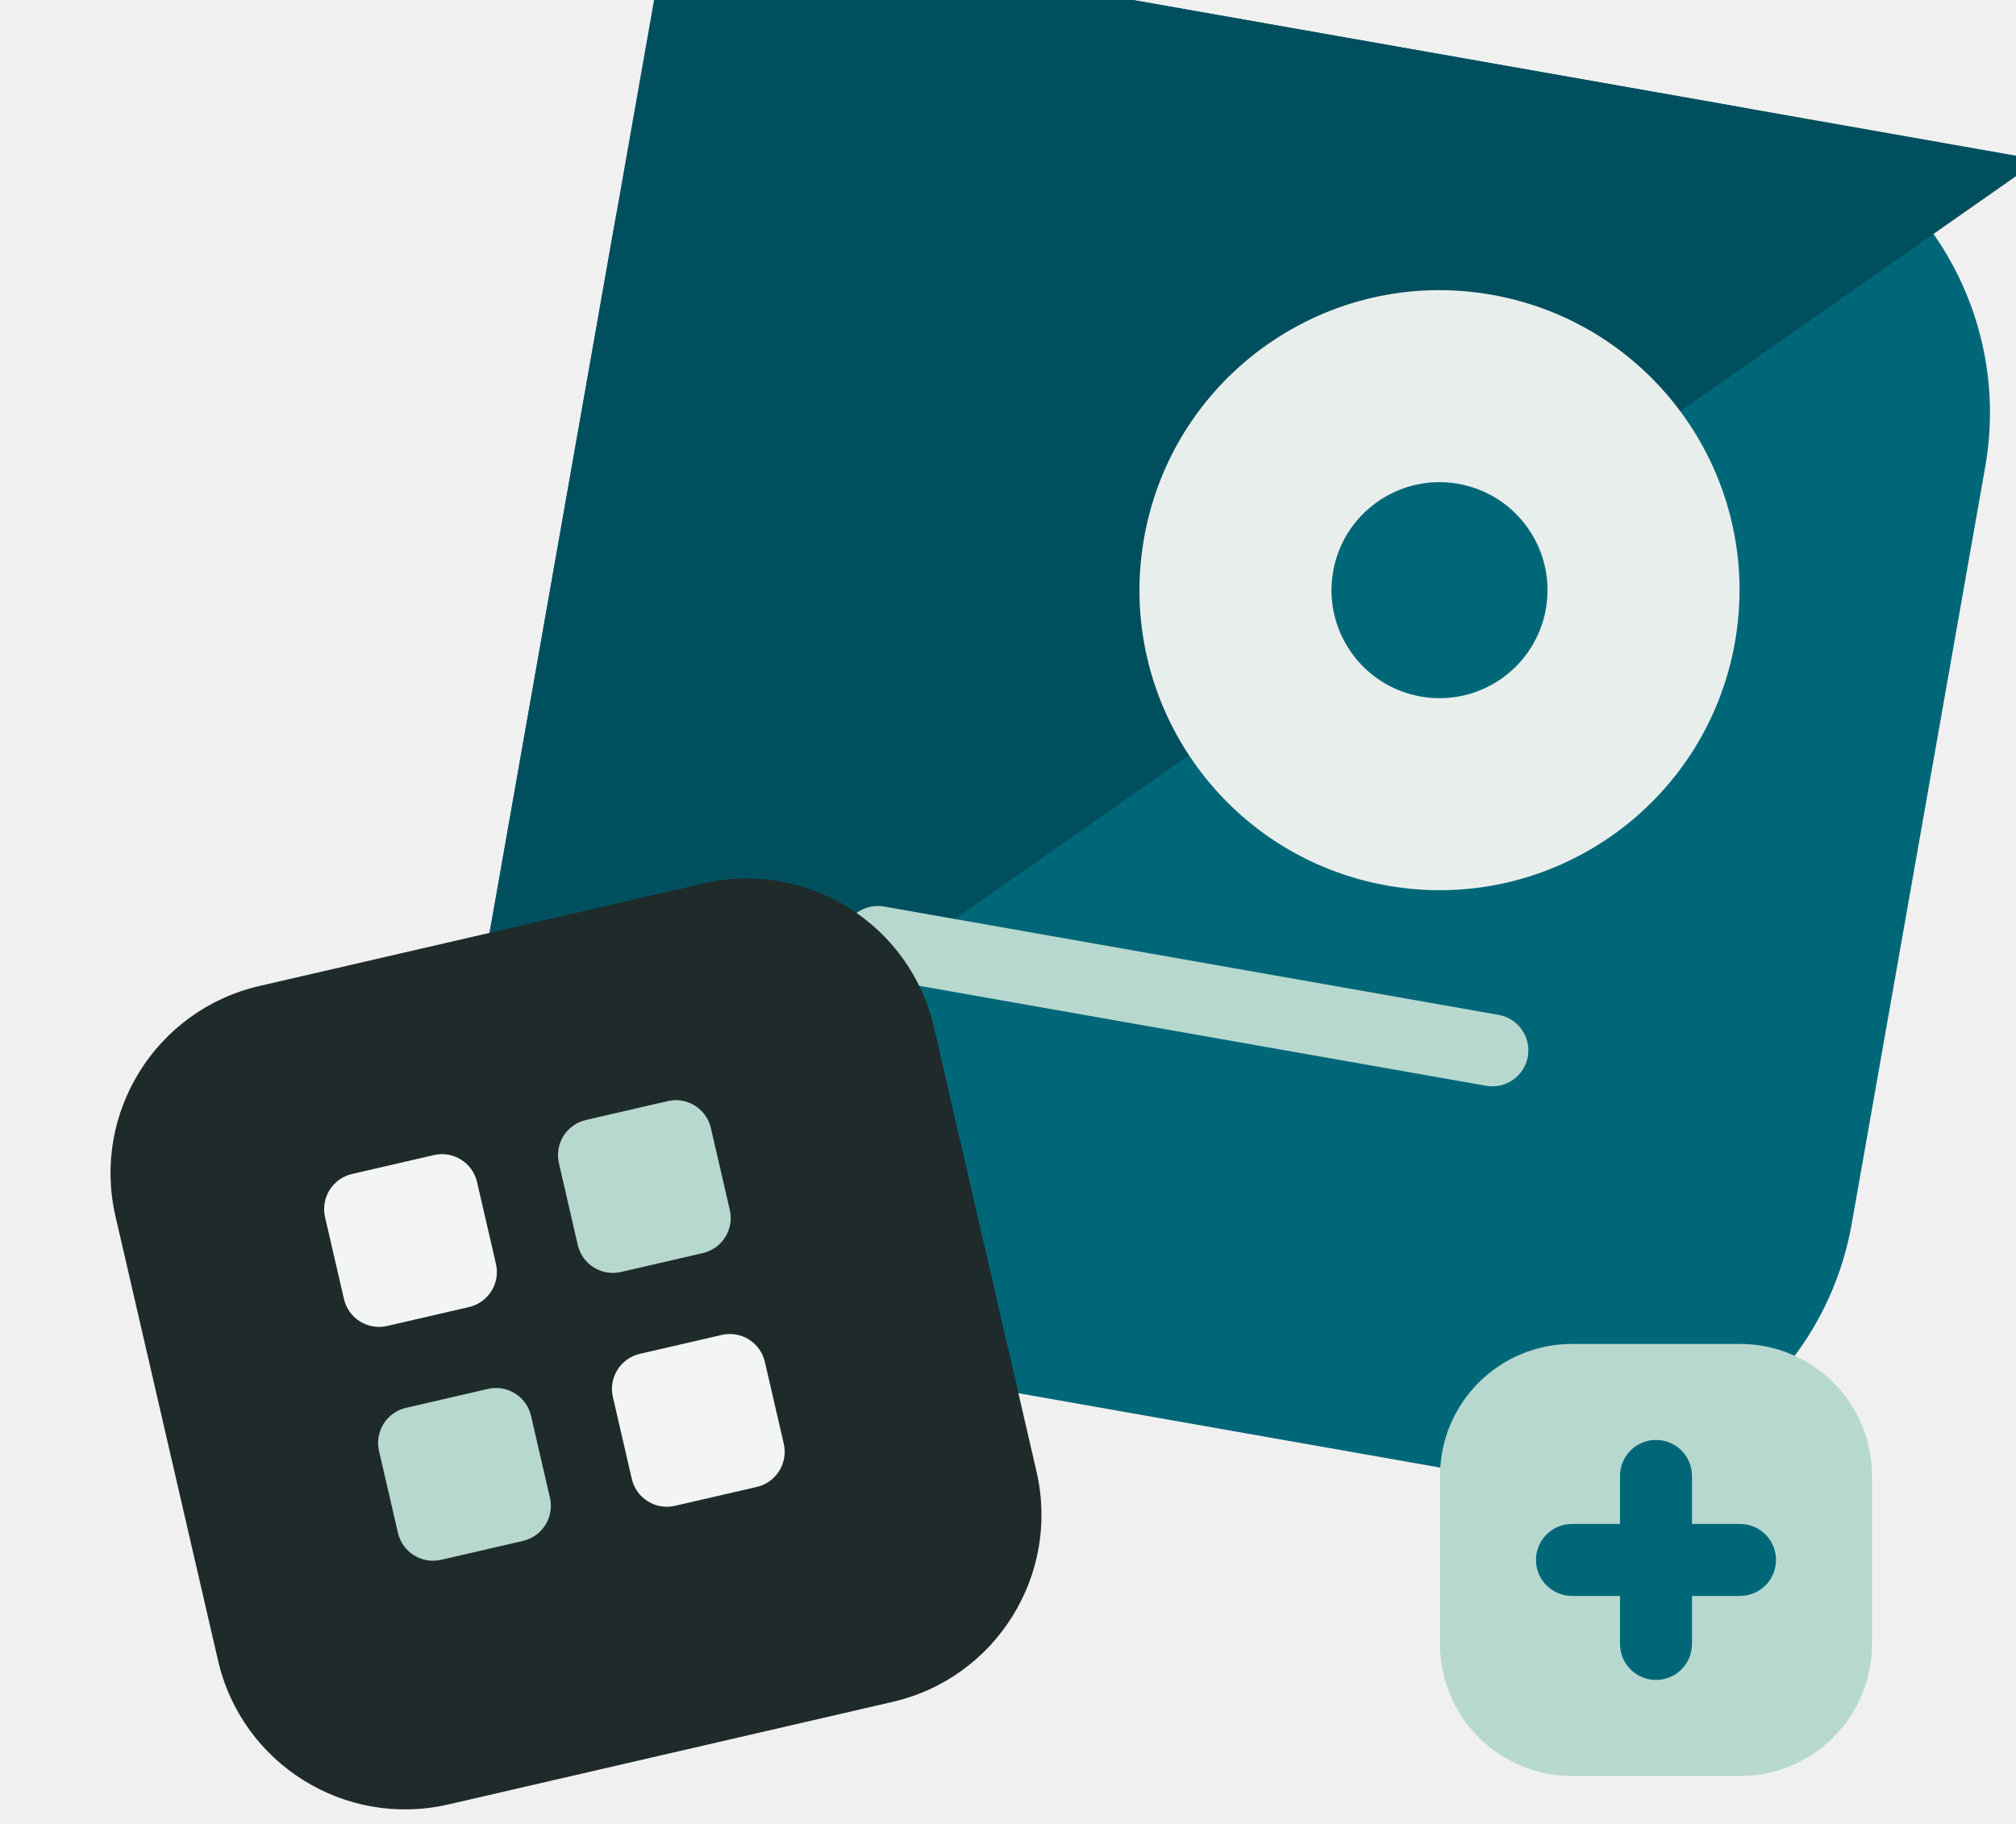
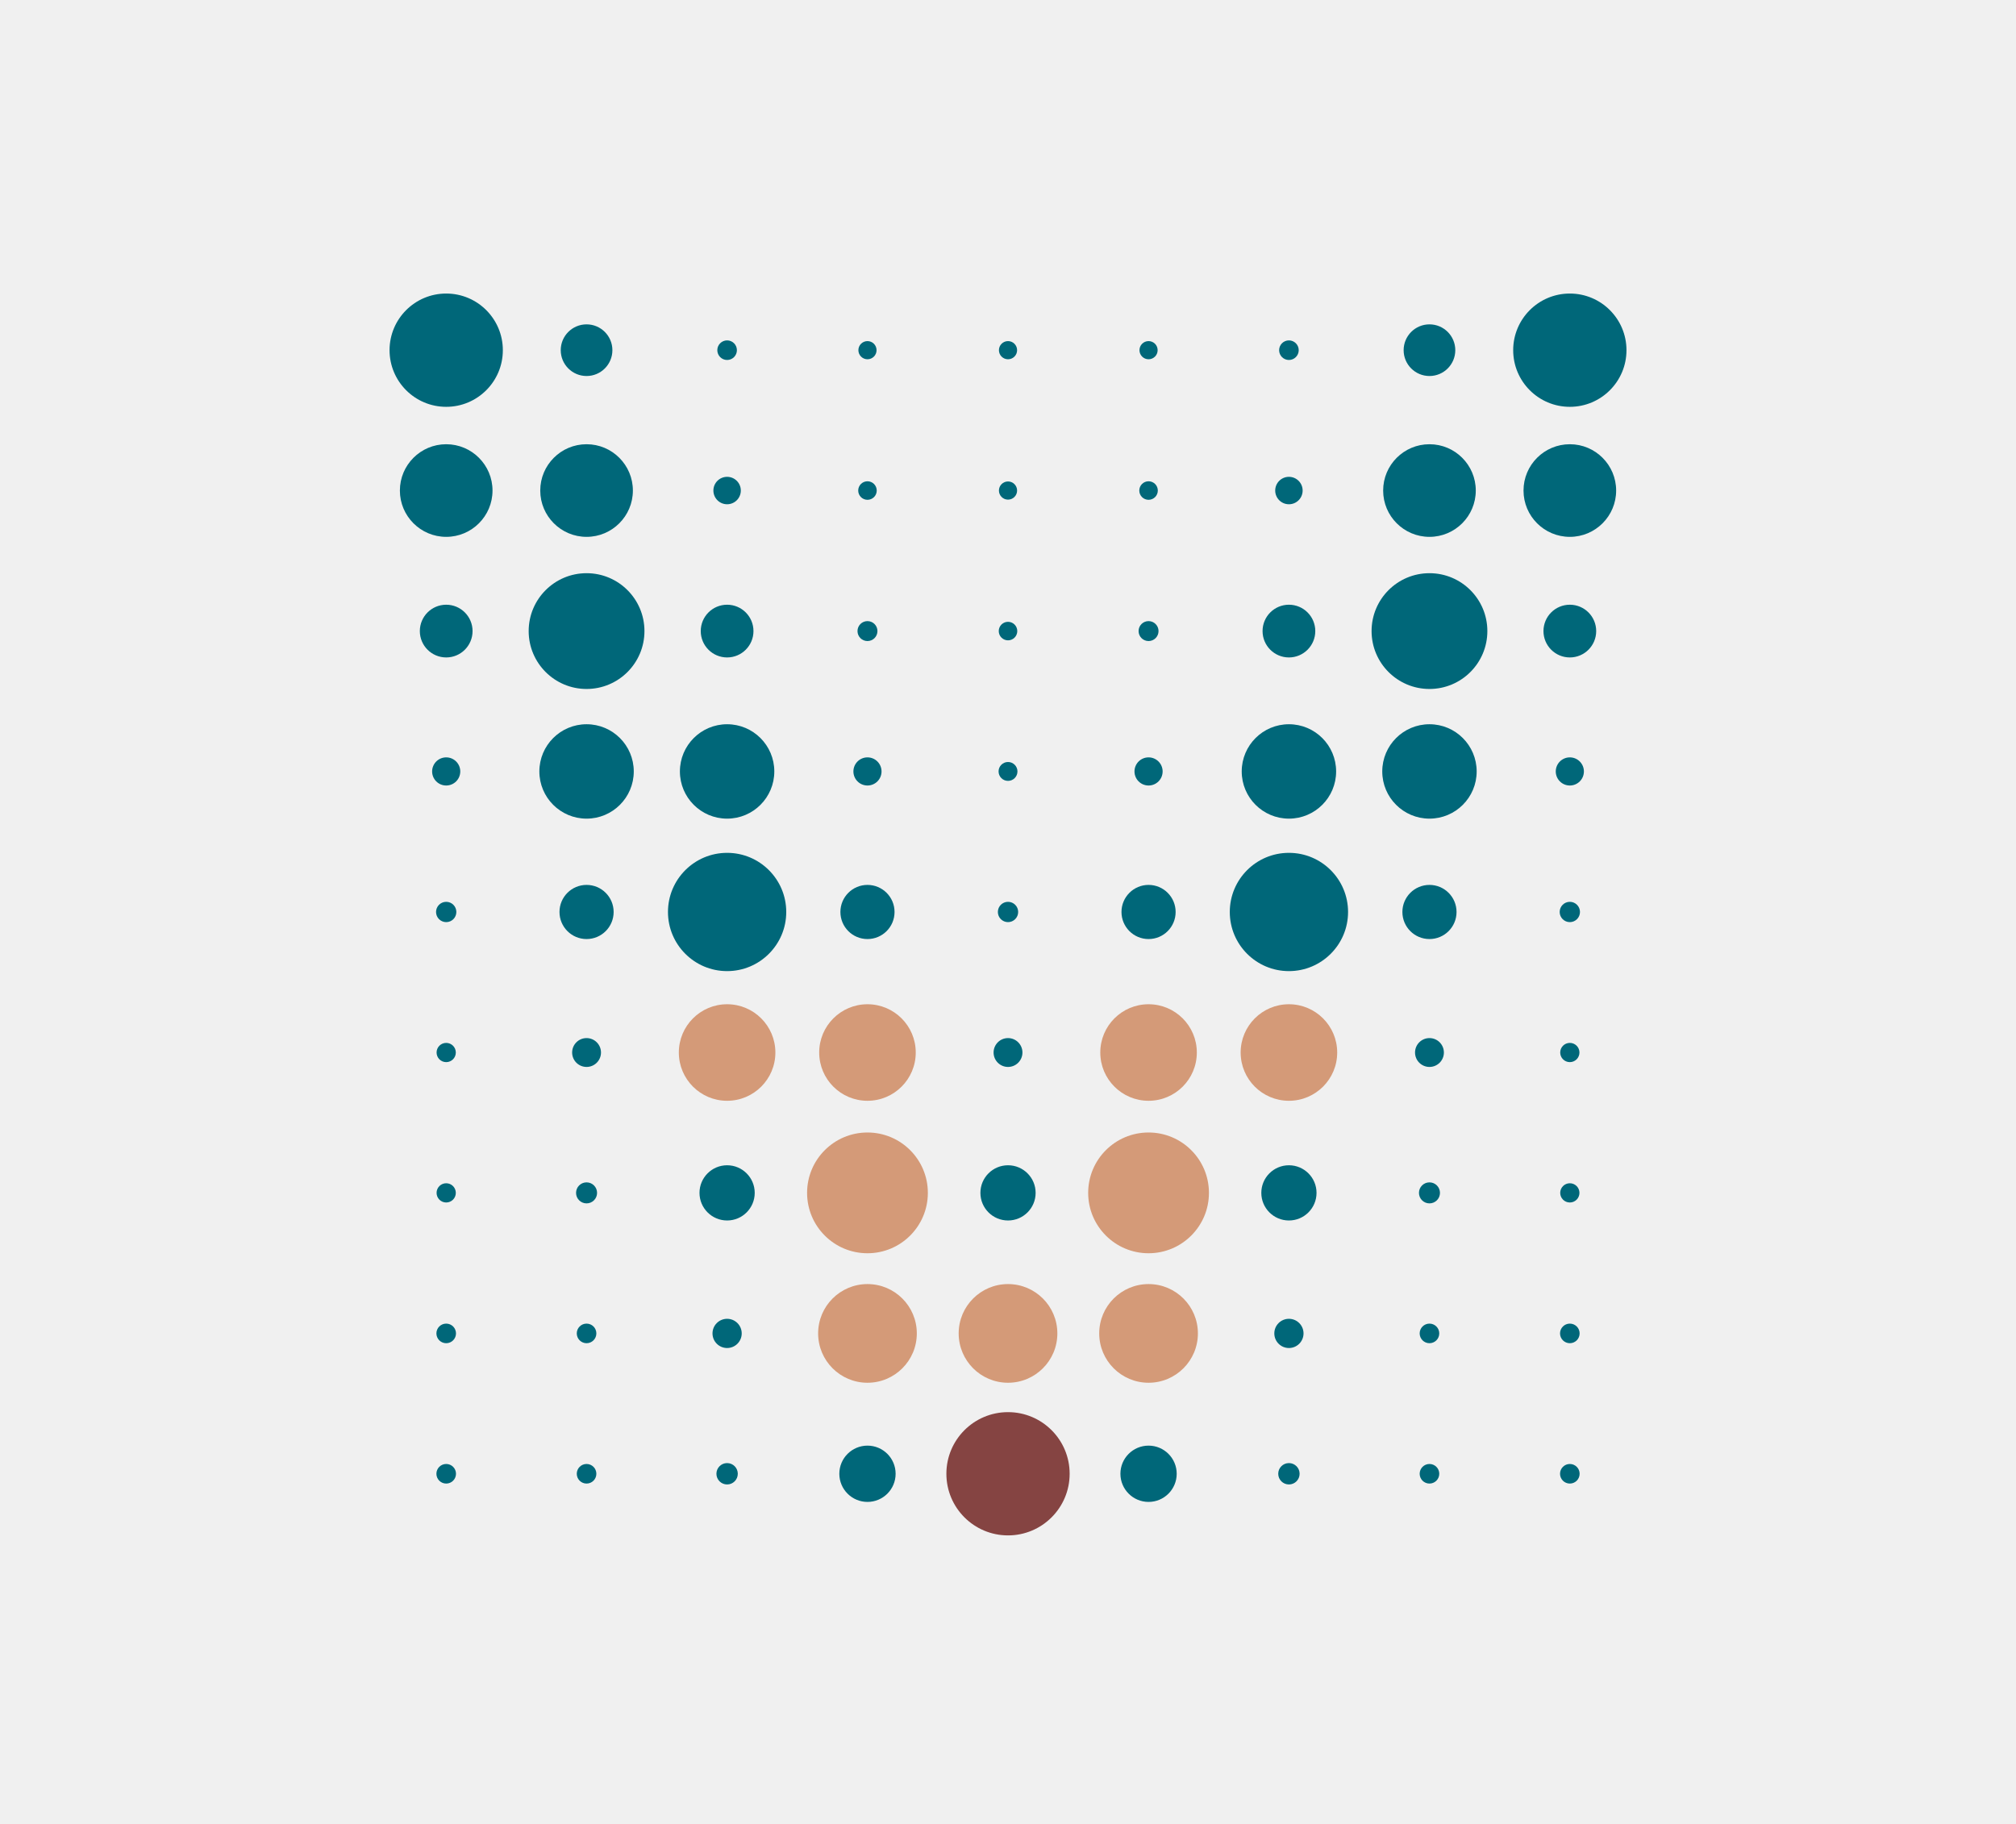
- <svg xmlns="http://www.w3.org/2000/svg" width="168" height="152" fill="none" role="img" viewBox="0 0 168 152">
-   <g clip-path="url(#a)">
-     <path fill="#006779" d="M144.341 8.804 81.313-2.309c-14.141-2.494-27.626 6.948-30.12 21.09L40.08 81.808c-2.494 14.142 6.949 27.627 21.09 30.12l63.028 11.114c14.141 2.493 27.626-6.949 30.119-21.09l11.114-63.028c2.493-14.141-6.949-27.626-21.09-30.12" />
-     <path fill="#004F5E" d="m55.708-6.824 114.238 20.143-134.381 94.094z" />
-     <path fill="#E8EEEC" d="M115.617 73.804c13.598 2.397 26.564-6.682 28.962-20.28 2.397-13.597-6.682-26.563-20.279-28.96-13.598-2.398-26.564 6.681-28.962 20.278-2.397 13.598 6.682 26.564 20.279 28.962" />
-     <path fill="#006779" d="M118.396 58.047a9 9 0 1 0 3.125-17.727 9 9 0 1 0-3.125 17.727" />
-     <path fill="#B7D8CE" d="m124.887 84.577-51.21-9.03a3 3 0 0 0-1.042 5.91l51.211 9.029a3 3 0 0 0 1.041-5.909" />
-     <path fill="#1F2B2A" d="m58.64 73.623-37.026 8.548c-8.61 1.988-13.979 10.58-11.991 19.189l8.548 37.026c1.988 8.61 10.58 13.979 19.19 11.991l37.025-8.548c8.61-1.988 13.979-10.579 11.991-19.189l-8.548-37.026c-1.988-8.61-10.58-13.979-19.19-11.991" />
-     <path fill="#F2F5F4" d="m36.156 96.26-6.82 1.576a3 3 0 0 0-2.249 3.598l1.575 6.82a3 3 0 0 0 3.598 2.248l6.82-1.574a3 3 0 0 0 2.249-3.598l-1.575-6.82a3 3 0 0 0-3.598-2.25" />
-     <path fill="#B7D8CE" d="m55.643 91.762-6.82 1.575a3 3 0 0 0-2.248 3.597l1.574 6.821a3 3 0 0 0 3.598 2.248l6.82-1.574a3 3 0 0 0 2.249-3.598l-1.575-6.82a3 3 0 0 0-3.598-2.25m-14.988 23.987-6.82 1.575a3 3 0 0 0-2.249 3.598l1.575 6.821a3 3 0 0 0 3.598 2.248l6.82-1.575a3 3 0 0 0 2.249-3.598l-1.575-6.82a3 3 0 0 0-3.598-2.249" />
-     <path fill="#F2F5F4" d="m60.142 111.249-6.82 1.575a3 3 0 0 0-2.248 3.598l1.574 6.821a3 3 0 0 0 3.598 2.248l6.82-1.575a3 3 0 0 0 2.249-3.598l-1.575-6.82a3 3 0 0 0-3.598-2.249" />
-     <path fill="#B7D8CE" d="M145 112h-14c-6.075 0-11 4.925-11 11v14c0 6.075 4.925 11 11 11h14c6.075 0 11-4.925 11-11v-14c0-6.075-4.925-11-11-11" />
-     <path fill="#006779" d="M141 123a3 3 0 1 0-6 0v14a3 3 0 1 0 6 0z" />
-     <path fill="#006779" d="M145 127h-14a3 3 0 1 0 0 6h14a3 3 0 1 0 0-6" />
+ <svg xmlns="http://www.w3.org/2000/svg" width="168" height="152" viewBox="0 0 168 152" fill="none" role="img">
+   <g transform="translate(8 0) scale(0.14844)">
+     <circle cx="196.6" cy="196.6" r="31.8" fill="#006779" />
+     <circle cx="196.6" cy="275.4" r="26" fill="#006779" />
+     <circle cx="196.6" cy="354.3" r="14.8" fill="#006779" />
+     <circle cx="196.6" cy="433.1" r="7.9" fill="#006779" />
+     <circle cx="196.6" cy="512" r="5.7" fill="#006779" />
+     <circle cx="196.6" cy="590.9" r="5.4" fill="#006779" />
+     <circle cx="196.6" cy="669.7" r="5.4" fill="#006779" />
+     <circle cx="196.6" cy="748.6" r="5.5" fill="#006779" />
+     <circle cx="196.6" cy="827.4" r="5.5" fill="#006779" />
+     <circle cx="275.4" cy="196.6" r="14.5" fill="#006779" />
+     <circle cx="275.4" cy="275.4" r="26" fill="#006779" />
+     <circle cx="275.4" cy="354.3" r="32.5" fill="#006779" />
+     <circle cx="275.4" cy="433.1" r="26.5" fill="#006779" />
+     <circle cx="275.4" cy="512" r="15.2" fill="#006779" />
+     <circle cx="275.4" cy="590.9" r="8.1" fill="#006779" />
+     <circle cx="275.4" cy="669.7" r="5.9" fill="#006779" />
+     <circle cx="275.4" cy="748.6" r="5.5" fill="#006779" />
+     <circle cx="275.4" cy="827.4" r="5.5" fill="#006779" />
+     <circle cx="354.3" cy="196.6" r="5.5" fill="#006779" />
+     <circle cx="354.3" cy="275.4" r="7.7" fill="#006779" />
+     <circle cx="354.3" cy="354.3" r="14.8" fill="#006779" />
+     <circle cx="354.3" cy="433.1" r="26.5" fill="#006779" />
+     <circle cx="354.3" cy="512" r="33.2" fill="#006779" />
+     <circle cx="354.3" cy="590.9" r="27.1" fill="#D49A78" />
+     <circle cx="354.3" cy="669.7" r="15.5" fill="#006779" />
+     <circle cx="354.3" cy="748.6" r="8.2" fill="#006779" />
+     <circle cx="354.3" cy="827.4" r="6" fill="#006779" />
+     <circle cx="433.1" cy="196.6" r="5.1" fill="#006779" />
+     <circle cx="433.1" cy="275.4" r="5.2" fill="#006779" />
+     <circle cx="433.1" cy="354.3" r="5.6" fill="#006779" />
+     <circle cx="433.1" cy="433.1" r="7.9" fill="#006779" />
+     <circle cx="433.1" cy="512" r="15.2" fill="#006779" />
+     <circle cx="433.1" cy="590.9" r="27.1" fill="#D49A78" />
+     <circle cx="433.1" cy="669.7" r="33.9" fill="#D49A78" />
+     <circle cx="433.1" cy="748.6" r="27.7" fill="#D49A78" />
+     <circle cx="433.1" cy="827.4" r="15.8" fill="#006779" />
+     <circle cx="512" cy="196.6" r="5.1" fill="#006779" />
+     <circle cx="512" cy="275.4" r="5.1" fill="#006779" />
+     <circle cx="512" cy="354.3" r="5.2" fill="#006779" />
+     <circle cx="512" cy="433.1" r="5.3" fill="#006779" />
+     <circle cx="512" cy="512" r="5.7" fill="#006779" />
+     <circle cx="512" cy="590.9" r="8.1" fill="#006779" />
+     <circle cx="512" cy="669.7" r="15.5" fill="#006779" />
+     <circle cx="512" cy="748.6" r="27.7" fill="#D49A78" />
+     <circle cx="512" cy="827.4" r="34.6" fill="#854442" />
+     <circle cx="590.9" cy="196.6" r="5.1" fill="#006779" />
+     <circle cx="590.9" cy="275.4" r="5.2" fill="#006779" />
+     <circle cx="590.9" cy="354.3" r="5.6" fill="#006779" />
+     <circle cx="590.9" cy="433.1" r="7.9" fill="#006779" />
+     <circle cx="590.9" cy="512" r="15.2" fill="#006779" />
+     <circle cx="590.9" cy="590.9" r="27.1" fill="#D49A78" />
+     <circle cx="590.9" cy="669.7" r="33.9" fill="#D49A78" />
+     <circle cx="590.9" cy="748.6" r="27.7" fill="#D49A78" />
+     <circle cx="590.9" cy="827.4" r="15.8" fill="#006779" />
+     <circle cx="669.7" cy="196.6" r="5.5" fill="#006779" />
+     <circle cx="669.7" cy="275.4" r="7.7" fill="#006779" />
+     <circle cx="669.7" cy="354.3" r="14.8" fill="#006779" />
+     <circle cx="669.7" cy="433.1" r="26.5" fill="#006779" />
+     <circle cx="669.7" cy="512" r="33.2" fill="#006779" />
+     <circle cx="669.7" cy="590.9" r="27.1" fill="#D49A78" />
+     <circle cx="669.7" cy="669.7" r="15.5" fill="#006779" />
+     <circle cx="669.7" cy="748.6" r="8.2" fill="#006779" />
+     <circle cx="669.7" cy="827.4" r="6" fill="#006779" />
+     <circle cx="748.6" cy="196.6" r="14.5" fill="#006779" />
+     <circle cx="748.6" cy="275.4" r="26" fill="#006779" />
+     <circle cx="748.6" cy="354.3" r="32.5" fill="#006779" />
+     <circle cx="748.6" cy="433.1" r="26.5" fill="#006779" />
+     <circle cx="748.6" cy="512" r="15.2" fill="#006779" />
+     <circle cx="748.6" cy="590.9" r="8.1" fill="#006779" />
+     <circle cx="748.6" cy="669.7" r="5.9" fill="#006779" />
+     <circle cx="748.6" cy="748.6" r="5.5" fill="#006779" />
+     <circle cx="748.6" cy="827.4" r="5.5" fill="#006779" />
+     <circle cx="827.4" cy="196.6" r="31.8" fill="#006779" />
+     <circle cx="827.4" cy="275.4" r="26" fill="#006779" />
+     <circle cx="827.4" cy="354.3" r="14.8" fill="#006779" />
+     <circle cx="827.4" cy="433.1" r="7.9" fill="#006779" />
+     <circle cx="827.4" cy="512" r="5.7" fill="#006779" />
+     <circle cx="827.4" cy="590.9" r="5.4" fill="#006779" />
+     <circle cx="827.4" cy="669.7" r="5.4" fill="#006779" />
+     <circle cx="827.4" cy="748.6" r="5.5" fill="#006779" />
+     <circle cx="827.4" cy="827.4" r="5.5" fill="#006779" />
  </g>
-   <defs>
-     <clipPath id="a">
-       <path fill="#fff" d="M0 0h168v152H0z" />
-     </clipPath>
-   </defs>
</svg>
